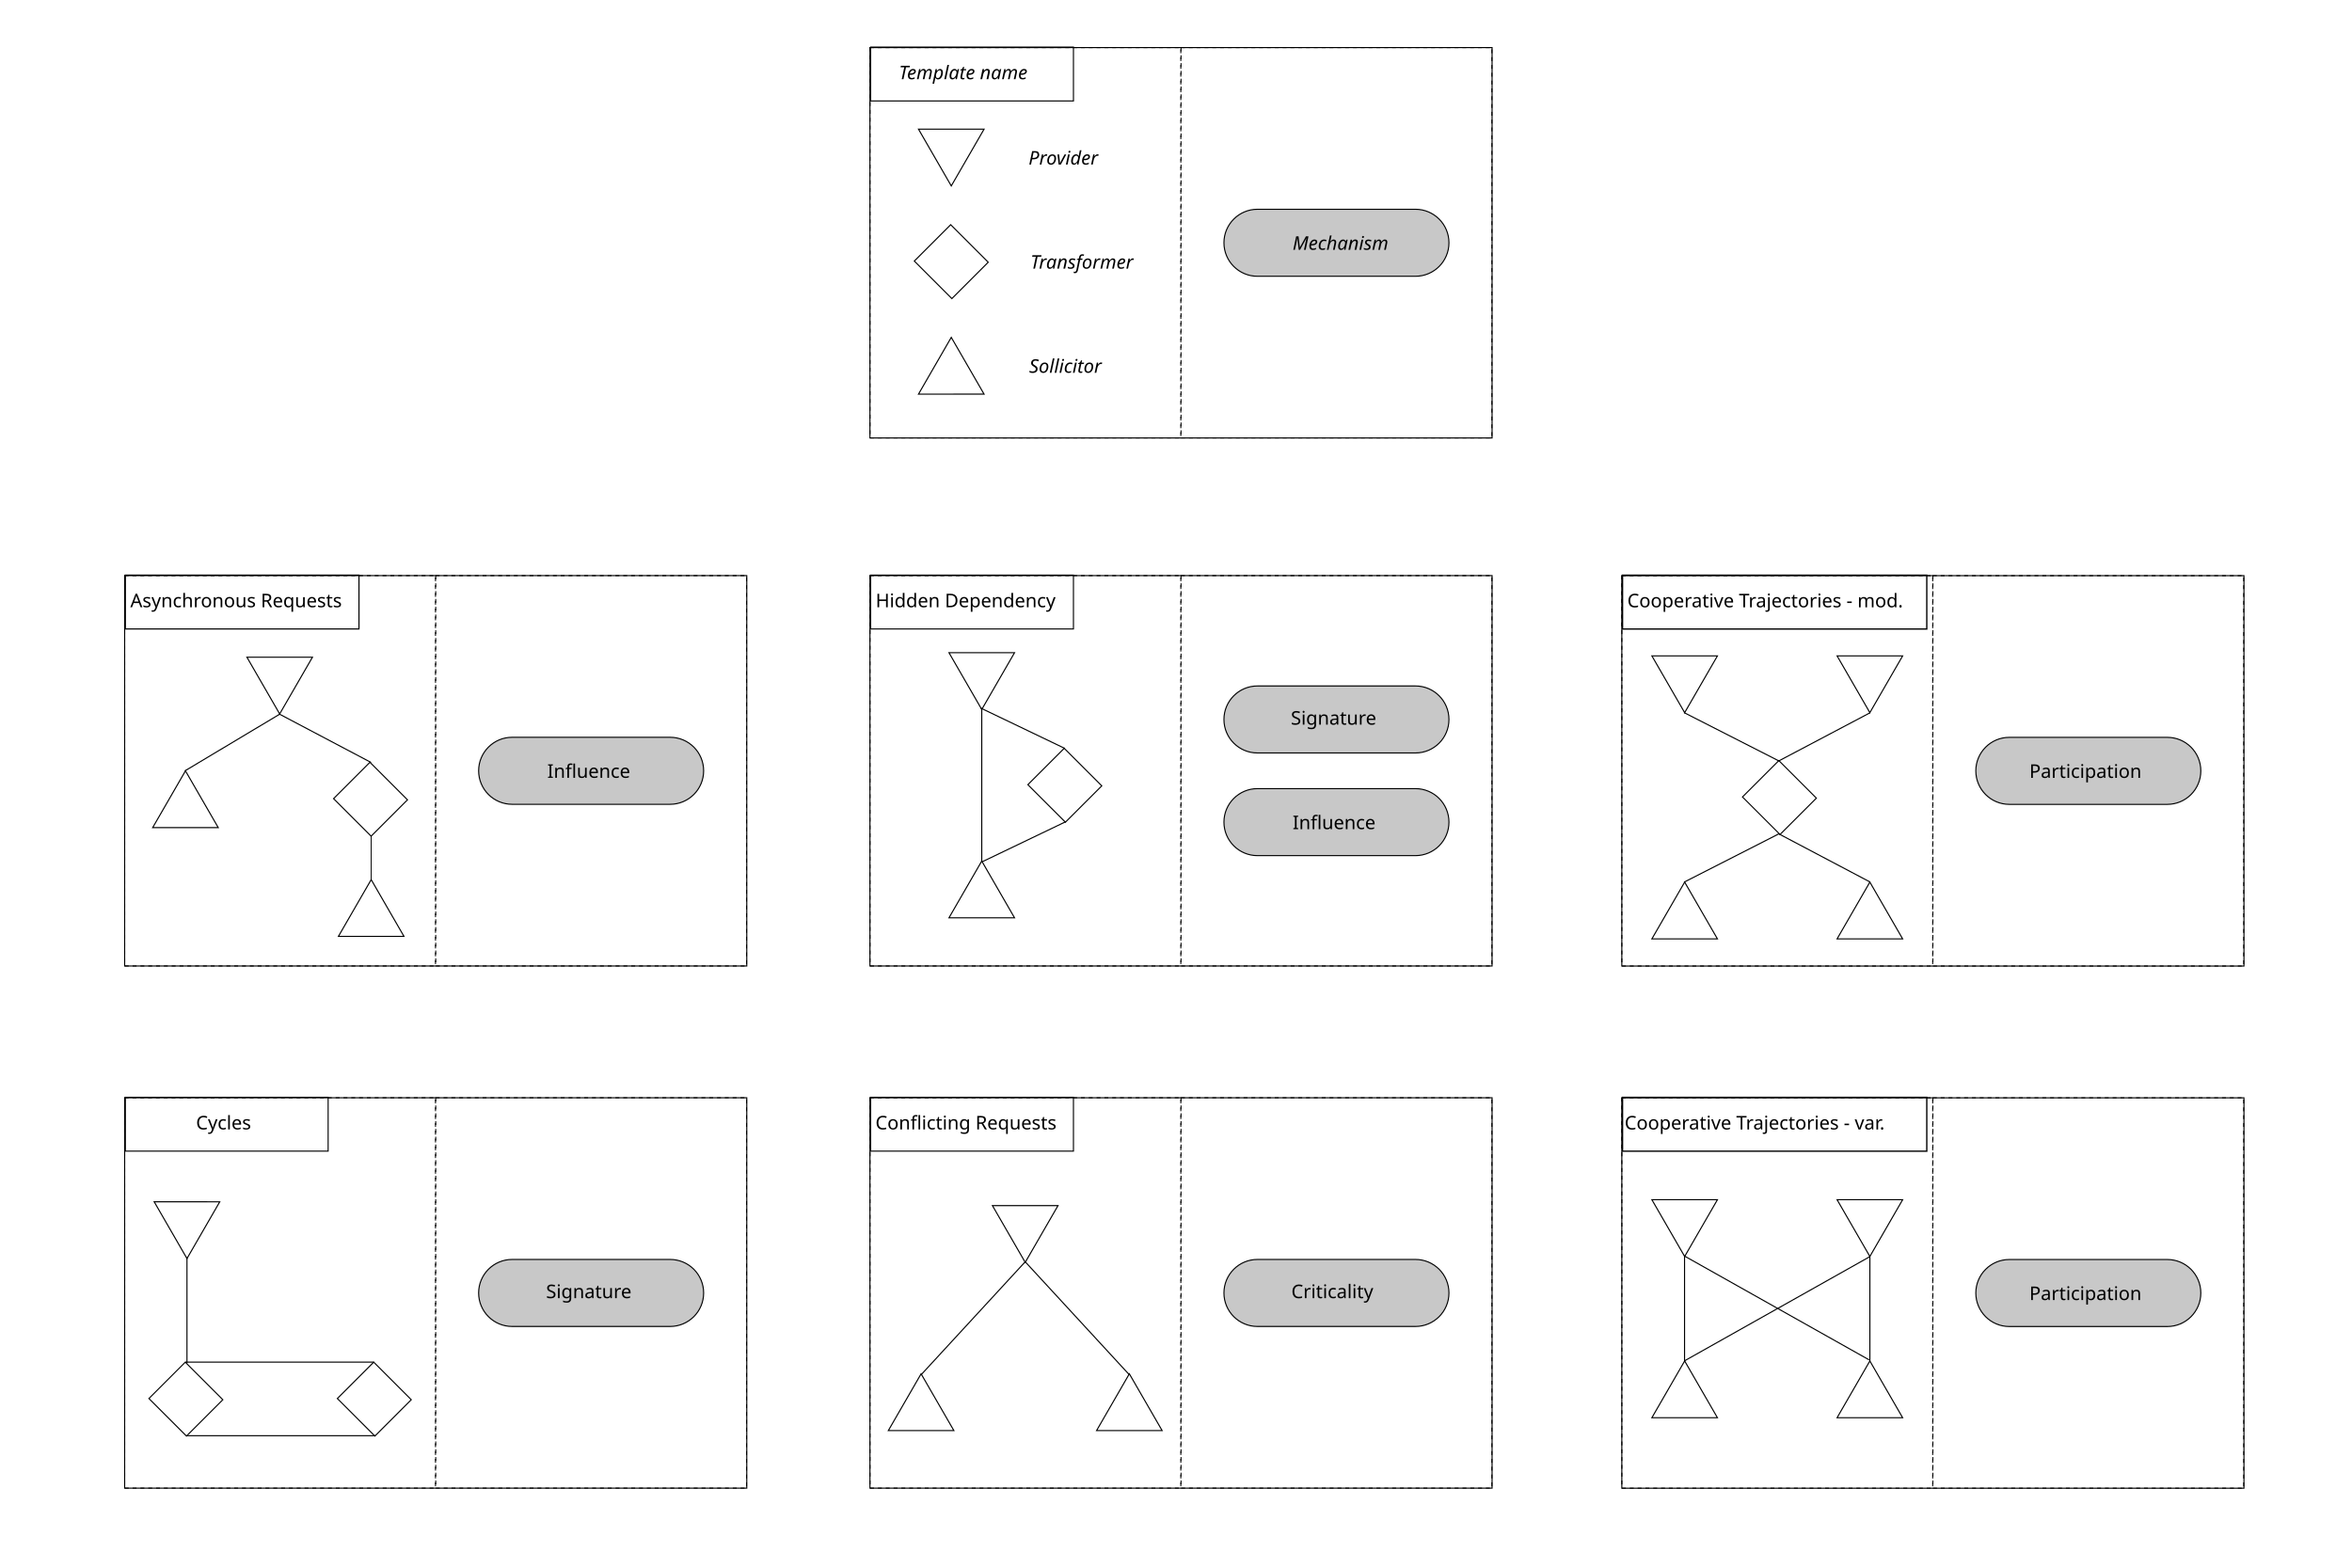
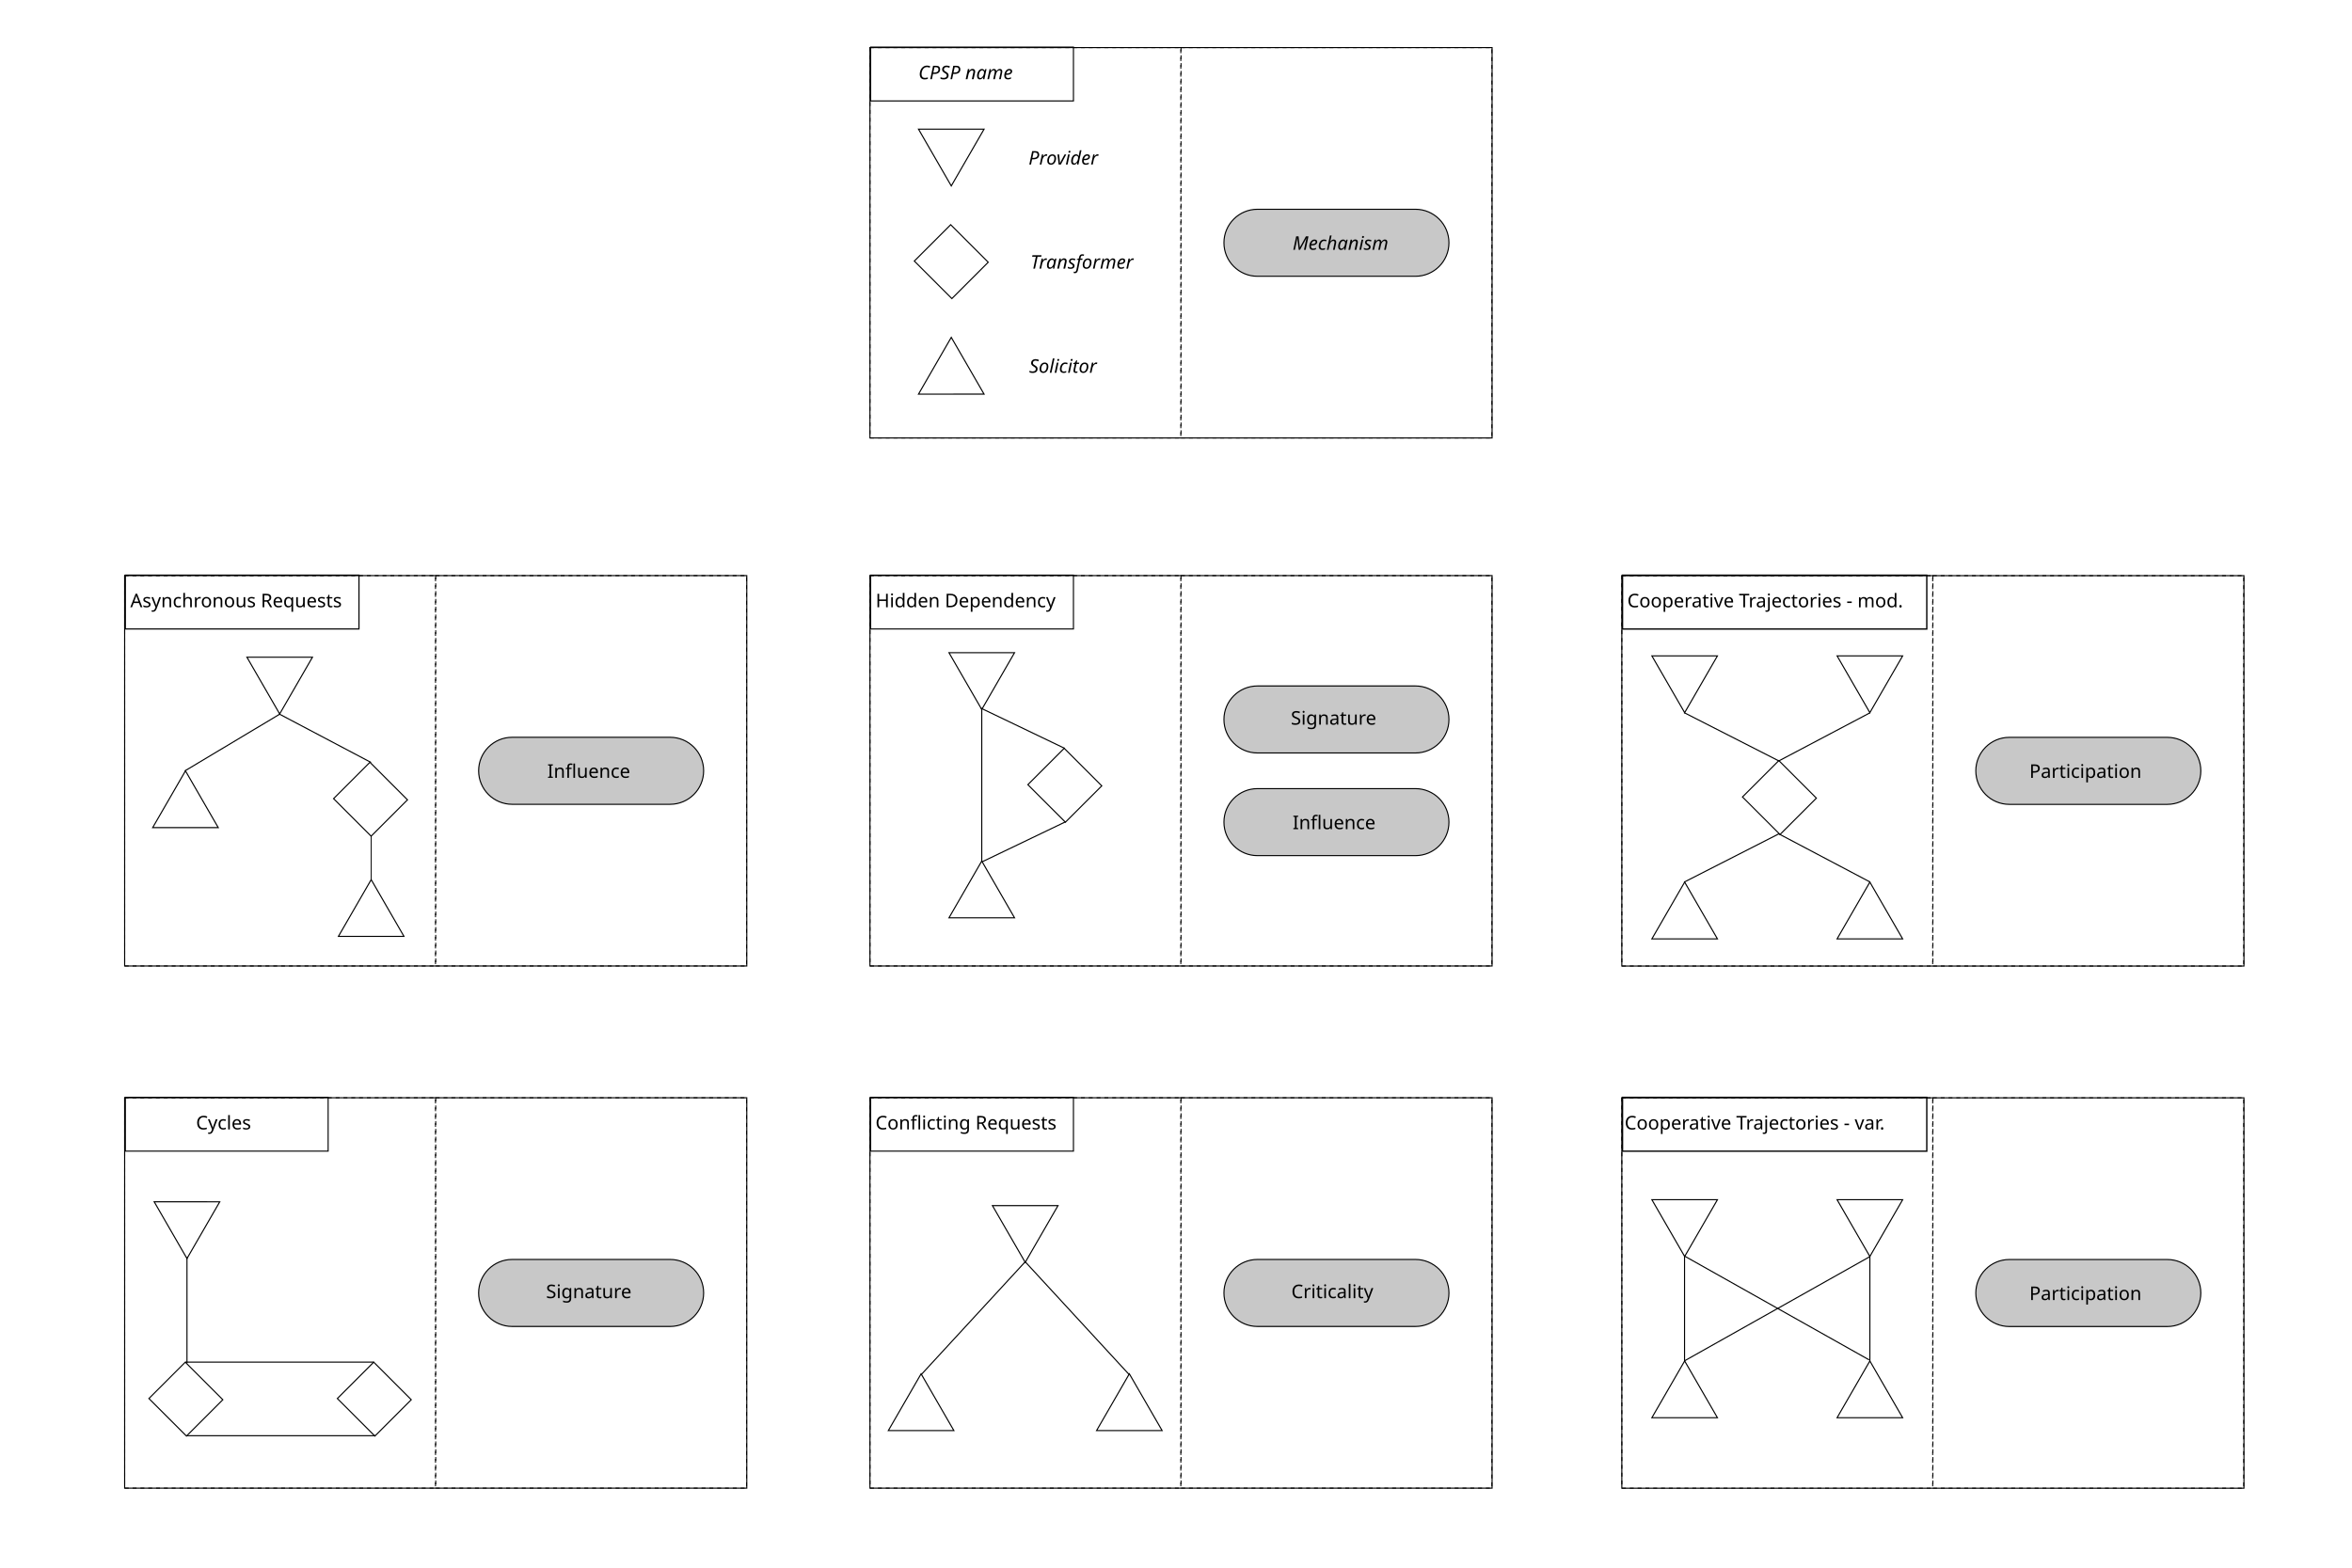
<svg xmlns="http://www.w3.org/2000/svg" width="2171.282" height="1447.385" id="svg2" version="1.1">
  <defs id="defs4" />
  <g id="layer1" transform="translate(764.9773,1064.296)">
    <g id="g4912" transform="translate(25.5,526.6915)">
      <rect rx="0" ry="17.922" y="-577.37" x="12.631" height="360.461" width="574.326" id="rect2985-2" style="fill:none;stroke:#000000;stroke-width:1;stroke-linejoin:miter;stroke-miterlimit:4;stroke-opacity:1;stroke-dasharray:none;stroke-dashoffset:0" />
      <rect rx="0" ry="2.472" y="-577.815" x="13.286" height="49.717" width="187.206" id="rect2985-4-0" style="fill:none;stroke:#000000;stroke-width:1;stroke-linejoin:miter;stroke-miterlimit:4;stroke-opacity:1;stroke-dasharray:none;stroke-dashoffset:0" />
      <text id="text3802-5" y="-548.157" x="17.69" style="font-size:17.397px;font-style:normal;font-weight:normal;line-height:125%;letter-spacing:0px;word-spacing:0px;fill:#000000;fill-opacity:1;stroke:none;font-family:Sans" xml:space="preserve">
        <tspan y="-548.157" x="17.69" id="tspan3804-4">Conflicting Requests</tspan>
      </text>
      <rect ry="30.936" y="-428.075" x="339.425" height="61.872" width="207.713" id="rect4007-1" style="fill:#c8c8c8;fill-opacity:1;stroke:#000000;stroke-width:1;stroke-linejoin:miter;stroke-miterlimit:4;stroke-opacity:1;stroke-dasharray:none;stroke-dashoffset:0" />
      <text id="text3802-8-6" y="-392.34" x="401.633" style="font-size:17.397px;font-style:normal;font-weight:normal;line-height:125%;letter-spacing:0px;word-spacing:0px;fill:#000000;fill-opacity:1;stroke:none;font-family:Sans" xml:space="preserve">
        <tspan y="-392.34" x="401.633" id="tspan3804-6-9">Criticality</tspan>
      </text>
      <g transform="translate(-78.19075,-870.2905)" id="g4073-1">
        <g id="g3981-6" transform="translate(-1.171875,1.171875)">
          <path transform="matrix(0.4204482,0.06511571,-0.06511571,0.4204482,91.98824,371.7827)" d="m 261.719,500.018 -70.277,10.887 -70.277,10.887 25.71,-66.305 25.71,-66.305 44.567,55.418 z" id="path3900-8-9-7" style="fill:none;stroke:#000000;stroke-width:2.35;stroke-linejoin:miter;stroke-miterlimit:4;stroke-opacity:1;stroke-dasharray:none;stroke-dashoffset:0" />
          <path transform="matrix(0.4204482,0.06511571,-0.06511571,0.4204482,284.2329,371.7827)" d="m 261.719,500.018 -70.277,10.887 -70.277,10.887 25.71,-66.305 25.71,-66.305 44.567,55.418 z" id="path3900-8-8-5" style="fill:none;stroke:#000000;stroke-width:2.35;stroke-linejoin:miter;stroke-miterlimit:4;stroke-opacity:1;stroke-dasharray:none;stroke-dashoffset:0" />
        </g>
        <path style="fill:none;stroke:#000000;stroke-width:2.35;stroke-linejoin:miter;stroke-miterlimit:4;stroke-opacity:1;stroke-dasharray:none;stroke-dashoffset:0" id="path3900-8-84-3" d="m 261.719,500.018 -70.277,10.887 -70.277,10.887 25.71,-66.305 25.71,-66.305 44.567,55.418 z" transform="matrix(0.4204482,-0.06511571,-0.06511571,-0.4204482,186.9387,619.7837)" />
        <path style="fill:none;stroke:#000000;stroke-width:1px;stroke-linecap:butt;stroke-linejoin:miter;stroke-opacity:1" d="M 233.984,444.55 137.891,548.847" id="path3985-7" />
        <path style="fill:none;stroke:#000000;stroke-width:1px;stroke-linecap:butt;stroke-linejoin:miter;stroke-opacity:1" d="m 234.099,444.307 96.094,104.297" id="path3985-9-1" />
      </g>
      <rect rx="0" ry="17.92" y="-577.353" x="12.647" height="360.428" width="286.962" id="rect2985-8-7" style="fill:none;stroke:#000000;stroke-width:0.902;stroke-linejoin:miter;stroke-miterlimit:4;stroke-opacity:1;stroke-dasharray:3.607, 3.607;stroke-dashoffset:0" />
      <rect rx="0" ry="17.92" y="-577.353" x="299.8" height="360.428" width="286.962" id="rect2985-8-2-9" style="fill:none;stroke:#000000;stroke-width:0.902;stroke-linejoin:miter;stroke-miterlimit:4;stroke-opacity:1;stroke-dasharray:3.607, 3.607;stroke-dashoffset:0" />
    </g>
    <g id="g4384" transform="translate(-731.7029,-313.076)">
      <rect rx="0" ry="17.922" y="262.397" x="81.792" height="360.461" width="574.326" id="rect2985" style="fill:none;stroke:#000000;stroke-width:1;stroke-linejoin:miter;stroke-miterlimit:4;stroke-opacity:1;stroke-dasharray:none;stroke-dashoffset:0" />
      <rect rx="0" ry="2.472" y="261.953" x="82.448" height="49.717" width="187.206" id="rect2985-4" style="fill:none;stroke:#000000;stroke-width:1;stroke-linejoin:miter;stroke-miterlimit:4;stroke-opacity:1;stroke-dasharray:none;stroke-dashoffset:0" />
      <text id="text3802" y="291.61" x="147.671" style="font-size:17.397px;font-style:normal;font-weight:normal;line-height:125%;letter-spacing:0px;word-spacing:0px;fill:#000000;fill-opacity:1;stroke:none;font-family:Sans" xml:space="preserve">
        <tspan y="291.61" x="147.671" id="tspan3804">Cycles</tspan>
      </text>
      <rect ry="30.936" y="411.692" x="408.586" height="61.872" width="207.713" id="rect4007" style="fill:#c8c8c8;fill-opacity:1;stroke:#000000;stroke-width:1;stroke-linejoin:miter;stroke-miterlimit:4;stroke-opacity:1;stroke-dasharray:none;stroke-dashoffset:0" />
      <text id="text3802-8" y="447.428" x="470.795" style="font-size:17.397px;font-style:normal;font-weight:normal;line-height:125%;letter-spacing:0px;word-spacing:0px;fill:#000000;fill-opacity:1;stroke:none;font-family:Sans" xml:space="preserve">
        <tspan y="447.428" x="470.795" id="tspan3804-6">Signature</tspan>
      </text>
      <rect rx="0" ry="17.92" y="262.414" x="81.808" height="360.428" width="286.962" id="rect2985-8" style="fill:none;stroke:#000000;stroke-width:0.902;stroke-linejoin:miter;stroke-miterlimit:4;stroke-opacity:1;stroke-dasharray:3.607, 3.607;stroke-dashoffset:0" />
      <rect rx="0" ry="17.92" y="262.414" x="368.962" height="360.428" width="286.962" id="rect2985-8-2" style="fill:none;stroke:#000000;stroke-width:0.902;stroke-linejoin:miter;stroke-miterlimit:4;stroke-opacity:1;stroke-dasharray:3.607, 3.607;stroke-dashoffset:0" />
      <g transform="translate(1.228398,-13.07793)" id="g4334">
        <path style="fill:none;stroke:#000000;stroke-width:2.35;stroke-linejoin:miter;stroke-miterlimit:4;stroke-opacity:1;stroke-dasharray:none;stroke-dashoffset:0" id="path3900-8-1" d="m 261.719,500.018 -70.277,10.887 -70.277,10.887 25.71,-66.305 25.71,-66.305 44.567,55.418 z" transform="matrix(0.4204482,-0.06511571,-0.06511571,-0.4204482,90.88339,598.8086)" />
        <rect style="fill:none;stroke:#000000;stroke-width:1;stroke-linejoin:miter;stroke-miterlimit:4;stroke-opacity:1;stroke-dasharray:none;stroke-dashoffset:0" id="rect3945" width="49.018" height="47.48" x="463.971" y="270.872" ry="1.216" rx="0" transform="matrix(0.7071068,0.7071068,-0.7071068,0.7071068,0,0)" />
        <rect style="fill:none;stroke:#000000;stroke-width:1;stroke-linejoin:miter;stroke-miterlimit:4;stroke-opacity:1;stroke-dasharray:none;stroke-dashoffset:0" id="rect3945-5" width="49.018" height="47.48" x="586.972" y="147.87" ry="1.216" rx="0" transform="matrix(0.7071068,0.7071068,-0.7071068,0.7071068,0,0)" />
        <path style="fill:none;stroke:#000000;stroke-width:1px;stroke-linecap:butt;stroke-linejoin:miter;stroke-opacity:1" d="m 310.674,519.567 -174.015,0" id="path4244" />
        <path style="fill:none;stroke:#000000;stroke-width:1px;stroke-linecap:butt;stroke-linejoin:miter;stroke-opacity:1" d="m 138.04,587.516 174.015,0" id="path4244-5" />
        <path style="fill:none;stroke:#000000;stroke-width:1;stroke-linecap:butt;stroke-linejoin:miter;stroke-miterlimit:4;stroke-opacity:1;stroke-dasharray:none" d="m 138.107,422.654 0,97.997" id="path4244-6" />
      </g>
    </g>
    <flowRoot xml:space="preserve" id="flowRoot4368" style="font-size:40px;font-style:normal;font-weight:normal;line-height:125%;letter-spacing:0px;word-spacing:0px;fill:#000000;fill-opacity:1;stroke:none;font-family:Sans">
      <flowRegion id="flowRegion4370">
        <rect id="rect4372" width="828.125" height="509.375" x="-43.75" y="207.05" />
      </flowRegion>
      <flowPara id="flowPara4374" />
    </flowRoot>
    <flowRoot xml:space="preserve" id="flowRoot4376" style="font-size:40px;font-style:normal;font-weight:normal;line-height:125%;letter-spacing:0px;word-spacing:0px;fill:#000000;fill-opacity:1;stroke:none;font-family:Sans">
      <flowRegion id="flowRegion4378">
        <rect id="rect4380" width="1004.688" height="539.062" x="-968.75" y="-322.638" />
      </flowRegion>
      <flowPara id="flowPara4382" />
    </flowRoot>
    <g id="g4722" transform="translate(-1.248047,-94.79495)" />
    <g id="g4996" transform="translate(-642.6751,447.9555)">
      <rect rx="0" ry="17.922" y="-980.771" x="680.806" height="360.461" width="574.326" id="rect2985-9-6-8" style="fill:none;stroke:#000000;stroke-width:1;stroke-linejoin:miter;stroke-miterlimit:4;stroke-opacity:1;stroke-dasharray:none;stroke-dashoffset:0" />
      <rect rx="0" ry="2.472" y="-981.216" x="681.461" height="49.717" width="187.206" id="rect2985-4-04-7-5" style="fill:none;stroke:#000000;stroke-width:1;stroke-linejoin:miter;stroke-miterlimit:4;stroke-opacity:1;stroke-dasharray:none;stroke-dashoffset:0" />
      <text id="text3802-0-8-7" y="-951.558" x="686.06" style="font-size:17.397px;font-style:normal;font-weight:normal;line-height:125%;letter-spacing:0px;word-spacing:0px;fill:#000000;fill-opacity:1;stroke:none;font-family:Sans" xml:space="preserve">
        <tspan y="-951.558" x="686.06" id="tspan3804-8-5-3">Hidden Dependency</tspan>
      </text>
      <rect rx="0" ry="17.92" y="-980.754" x="680.822" height="360.428" width="286.962" id="rect2985-8-4-2-2" style="fill:none;stroke:#000000;stroke-width:0.902;stroke-linejoin:miter;stroke-miterlimit:4;stroke-opacity:1;stroke-dasharray:3.607, 3.607;stroke-dashoffset:0" />
      <rect rx="0" ry="17.92" y="-980.754" x="967.976" height="360.428" width="286.962" id="rect2985-8-2-5-0-9" style="fill:none;stroke:#000000;stroke-width:0.902;stroke-linejoin:miter;stroke-miterlimit:4;stroke-opacity:1;stroke-dasharray:3.607, 3.607;stroke-dashoffset:0" />
      <rect transform="matrix(0.7071068,0.7071068,-0.7071068,0.7071068,0,0)" rx="0" ry="1.216" y="-1188.965" x="27.471" height="47.48" width="49.018" id="rect3945-2-7-7" style="fill:none;stroke:#000000;stroke-width:1;stroke-linejoin:miter;stroke-miterlimit:4;stroke-opacity:1;stroke-dasharray:none;stroke-dashoffset:0" />
      <g transform="translate(591.0832,-1282.387)" id="g4562-2-5">
        <path style="fill:none;stroke:#000000;stroke-width:2.35;stroke-linejoin:miter;stroke-miterlimit:4;stroke-opacity:1;stroke-dasharray:none;stroke-dashoffset:0" id="path3900-8-1-6-0-1" d="m 261.719,500.018 -70.277,10.887 -70.277,10.887 25.71,-66.305 25.71,-66.305 44.567,55.418 z" transform="matrix(0.4204482,-0.06511571,-0.06511571,-0.4204482,145.7117,600.0904)" />
        <path style="fill:none;stroke:#000000;stroke-width:1;stroke-linecap:butt;stroke-linejoin:miter;stroke-miterlimit:4;stroke-opacity:1;stroke-dasharray:none" d="m 192.935,424.521 0,140.749" id="path4244-6-4-4-5" />
        <path style="fill:none;stroke:#000000;stroke-width:2.35;stroke-linejoin:miter;stroke-miterlimit:4;stroke-opacity:1;stroke-dasharray:none;stroke-dashoffset:0" id="path3900-8-1-6-4-4-2" d="m 261.719,500.018 -70.277,10.887 -70.277,10.887 25.71,-66.305 25.71,-66.305 44.567,55.418 z" transform="matrix(-0.4204482,0.06511571,0.06511571,0.4204482,240.1585,390.3177)" />
      </g>
      <path id="path4539-8-9" d="m 783.271,-858.346 77.344,37.109" style="fill:none;stroke:#000000;stroke-width:1px;stroke-linecap:butt;stroke-linejoin:miter;stroke-opacity:1" />
      <path id="path4539-1-3-0" d="m 861.591,-753.556 -77.344,37.109" style="fill:none;stroke:#000000;stroke-width:1px;stroke-linecap:butt;stroke-linejoin:miter;stroke-opacity:1" />
      <g transform="translate(587.8989,-1370.192)" id="g4727-0">
        <rect style="fill:#c8c8c8;fill-opacity:1;stroke:#000000;stroke-width:1;stroke-linejoin:miter;stroke-miterlimit:4;stroke-opacity:1;stroke-dasharray:none;stroke-dashoffset:0" id="rect4007-9-4-2" width="207.713" height="61.872" x="419.701" y="491.319" ry="30.936" />
        <text xml:space="preserve" style="font-size:17.397px;font-style:normal;font-weight:normal;line-height:125%;letter-spacing:0px;word-spacing:0px;fill:#000000;fill-opacity:1;stroke:none;font-family:Sans" x="481.451" y="527.054" id="text3802-8-3-9-0">
          <tspan id="tspan3804-6-6-2-2" x="481.451" y="527.054">Signature</tspan>
        </text>
      </g>
      <g transform="translate(586.6508,-1370.192)" id="g4722-2">
        <rect style="fill:#c8c8c8;fill-opacity:1;stroke:#000000;stroke-width:1;stroke-linejoin:miter;stroke-miterlimit:4;stroke-opacity:1;stroke-dasharray:none;stroke-dashoffset:0" id="rect4007-9-4-5-0" width="207.713" height="61.872" x="420.95" y="586.114" ry="30.936" />
        <text xml:space="preserve" style="font-size:17.397px;font-style:normal;font-weight:normal;line-height:125%;letter-spacing:0px;word-spacing:0px;fill:#000000;fill-opacity:1;stroke:none;font-family:Sans" x="484.304" y="623.535" id="text3802-8-3-9-9-4">
          <tspan id="tspan3804-6-6-2-4-2" x="484.304" y="623.535">Influence</tspan>
        </text>
      </g>
    </g>
    <g id="g5179" transform="translate(-1569.249,-446.156)">
      <rect rx="0" ry="17.922" y="-86.66" x="919.338" height="360.461" width="574.326" id="rect2985-9-6-6" style="fill:none;stroke:#000000;stroke-width:1;stroke-linejoin:miter;stroke-miterlimit:4;stroke-opacity:1;stroke-dasharray:none;stroke-dashoffset:0" />
      <rect rx="0" ry="2.472" y="-87.104" x="919.994" height="49.717" width="215.672" id="rect2985-4-04-7-9" style="fill:none;stroke:#000000;stroke-width:1.073;stroke-linejoin:miter;stroke-miterlimit:4;stroke-opacity:1;stroke-dasharray:none;stroke-dashoffset:0" />
      <text id="text3802-0-8-2" y="-57.447" x="924.592" style="font-size:17.397px;font-style:normal;font-weight:normal;line-height:125%;letter-spacing:0px;word-spacing:0px;fill:#000000;fill-opacity:1;stroke:none;font-family:Sans" xml:space="preserve">
        <tspan y="-57.447" x="924.592" id="tspan3804-8-5-1">Asynchronous Requests</tspan>
      </text>
      <rect rx="0" ry="17.92" y="-86.643" x="919.354" height="360.428" width="286.962" id="rect2985-8-4-2-0" style="fill:none;stroke:#000000;stroke-width:0.902;stroke-linejoin:miter;stroke-miterlimit:4;stroke-opacity:1;stroke-dasharray:3.607, 3.607;stroke-dashoffset:0" />
      <rect rx="0" ry="17.92" y="-86.643" x="1206.508" height="360.428" width="286.962" id="rect2985-8-2-5-0-2" style="fill:none;stroke:#000000;stroke-width:0.902;stroke-linejoin:miter;stroke-miterlimit:4;stroke-opacity:1;stroke-dasharray:3.607, 3.607;stroke-dashoffset:0" />
      <g transform="translate(825.183,-523.4784)" id="g4722-8">
        <rect style="fill:#c8c8c8;fill-opacity:1;stroke:#000000;stroke-width:1;stroke-linejoin:miter;stroke-miterlimit:4;stroke-opacity:1;stroke-dasharray:none;stroke-dashoffset:0" id="rect4007-9-4-5-5" width="207.713" height="61.872" x="420.95" y="586.114" ry="30.936" />
        <text xml:space="preserve" style="font-size:17.397px;font-style:normal;font-weight:normal;line-height:125%;letter-spacing:0px;word-spacing:0px;fill:#000000;fill-opacity:1;stroke:none;font-family:Sans" x="484.304" y="623.535" id="text3802-8-3-9-9-3">
          <tspan id="tspan3804-6-6-2-4-3" x="484.304" y="623.535">Influence</tspan>
        </text>
      </g>
      <g transform="translate(826.4311,-420.6835)" id="g5071-7">
        <path style="fill:none;stroke:#000000;stroke-width:2.35;stroke-linejoin:miter;stroke-miterlimit:4;stroke-opacity:1;stroke-dasharray:none;stroke-dashoffset:0" id="path3900-8-9-7-2-4" d="m 261.719,500.018 -70.277,10.887 -70.277,10.887 25.71,-66.305 25.71,-66.305 44.567,55.418 z" transform="matrix(0.4204482,0.06511571,-0.06511571,0.4204482,101.8287,339.4425)" />
        <rect style="fill:none;stroke:#000000;stroke-width:1;stroke-linejoin:miter;stroke-miterlimit:4;stroke-opacity:1;stroke-dasharray:none;stroke-dashoffset:0" id="rect3945-2-7-7-2-5" width="49.018" height="47.48" x="583.893" y="132.261" ry="1.216" rx="0" transform="matrix(0.7071068,0.7071068,-0.7071068,0.7071068,0,0)" />
        <path style="fill:none;stroke:#000000;stroke-width:2.35;stroke-linejoin:miter;stroke-miterlimit:4;stroke-opacity:1;stroke-dasharray:none;stroke-dashoffset:0" id="path3900-8-84-3-7-6" d="m 261.719,500.018 -70.277,10.887 -70.277,10.887 25.71,-66.305 25.71,-66.305 44.567,55.418 z" transform="matrix(0.4204482,-0.06511571,-0.06511571,-0.4204482,188.8068,636.6309)" />
        <path style="fill:none;stroke:#000000;stroke-width:1px;stroke-linecap:butt;stroke-linejoin:miter;stroke-opacity:1" d="m 148.475,514.361 87.5,-52.344 84.375,44.531" id="path5025-6" />
        <path style="fill:none;stroke:#000000;stroke-width:2.35;stroke-linejoin:miter;stroke-miterlimit:4;stroke-opacity:1;stroke-dasharray:none;stroke-dashoffset:0" id="path3900-8-8-5-1-9" d="m 261.719,500.018 -70.277,10.887 -70.277,10.887 25.71,-66.305 25.71,-66.305 44.567,55.418 z" transform="matrix(0.4204482,0.06511571,-0.06511571,0.4204482,273.2913,439.8783)" />
        <path style="fill:none;stroke:#000000;stroke-width:0.844px;stroke-linecap:butt;stroke-linejoin:miter;stroke-opacity:1" d="m 320.515,574.16 0,40.601" id="path5027-8" />
      </g>
    </g>
    <g id="g5285" transform="translate(639.3224,-874.7832)">
      <rect rx="0" ry="17.922" y="342.024" x="92.907" height="360.461" width="574.326" id="rect2985-9-6" style="fill:none;stroke:#000000;stroke-width:1;stroke-linejoin:miter;stroke-miterlimit:4;stroke-opacity:1;stroke-dasharray:none;stroke-dashoffset:0" />
      <rect rx="0" ry="2.472" y="341.579" x="93.563" height="49.717" width="280.88" id="rect2985-4-04-7" style="fill:none;stroke:#000000;stroke-width:1.225;stroke-linejoin:miter;stroke-miterlimit:4;stroke-opacity:1;stroke-dasharray:none;stroke-dashoffset:0" />
      <text id="text3802-0-8" y="371.237" x="97.952" style="font-size:17.397px;font-style:normal;font-weight:normal;line-height:125%;letter-spacing:0px;word-spacing:0px;fill:#000000;fill-opacity:1;stroke:none;font-family:Sans" xml:space="preserve">
        <tspan y="371.237" x="97.952" id="tspan3804-8-5">Cooperative Trajectories - mod.</tspan>
        <tspan id="tspan5198" y="392.982" x="97.952" />
      </text>
      <rect rx="0" ry="17.92" y="342.041" x="92.923" height="360.428" width="286.962" id="rect2985-8-4-2" style="fill:none;stroke:#000000;stroke-width:0.902;stroke-linejoin:miter;stroke-miterlimit:4;stroke-opacity:1;stroke-dasharray:3.607, 3.607;stroke-dashoffset:0" />
      <rect rx="0" ry="17.92" y="342.041" x="380.077" height="360.428" width="286.962" id="rect2985-8-2-5-0" style="fill:none;stroke:#000000;stroke-width:0.902;stroke-linejoin:miter;stroke-miterlimit:4;stroke-opacity:1;stroke-dasharray:3.607, 3.607;stroke-dashoffset:0" />
      <rect style="fill:#c8c8c8;fill-opacity:1;stroke:#000000;stroke-width:1;stroke-linejoin:miter;stroke-miterlimit:4;stroke-opacity:1;stroke-dasharray:none;stroke-dashoffset:0" id="rect4007-9-4-5" width="207.713" height="61.872" x="420.95" y="586.114" ry="30.936" transform="translate(-1.248047,-94.79495)" />
      <text xml:space="preserve" style="font-size:17.397px;font-style:normal;font-weight:normal;line-height:125%;letter-spacing:0px;word-spacing:0px;fill:#000000;fill-opacity:1;stroke:none;font-family:Sans" x="470.369" y="623.535" id="text3802-8-3-9-9" transform="translate(-1.248047,-94.79495)">
        <tspan id="tspan3804-6-6-2-4" x="470.369" y="623.535">Participation</tspan>
        <tspan id="tspan5279" x="470.369" y="645.281" />
      </text>
      <g transform="translate(6.223663,0)" id="g5267">
        <rect style="fill:none;stroke:#000000;stroke-width:1;stroke-linejoin:miter;stroke-miterlimit:4;stroke-opacity:1;stroke-dasharray:none;stroke-dashoffset:0" id="rect3945-2-7-7-2" width="49.018" height="47.48" x="526.379" y="198.795" ry="1.216" rx="0" transform="matrix(0.7071068,0.7071068,-0.7071068,0.7071068,0,0)" />
        <g id="g5230" transform="translate(2.442565,-0.8951457)">
          <g id="g5235">
            <path style="fill:none;stroke:#000000;stroke-width:2.35;stroke-linejoin:miter;stroke-miterlimit:4;stroke-opacity:1;stroke-dasharray:none;stroke-dashoffset:0" id="path3900-8-9-7-2" d="m 261.719,500.018 -70.277,10.887 -70.277,10.887 25.71,-66.305 25.71,-66.305 44.567,55.418 z" transform="matrix(0.4204482,0.06511571,-0.06511571,0.4204482,95.02623,451.0251)" />
            <path style="fill:none;stroke:#000000;stroke-width:1px;stroke-linecap:butt;stroke-linejoin:miter;stroke-opacity:1" d="m 141.673,625.943 87.5,-44.61 84.375,44.531" id="path5025" />
            <path style="fill:none;stroke:#000000;stroke-width:2.35;stroke-linejoin:miter;stroke-miterlimit:4;stroke-opacity:1;stroke-dasharray:none;stroke-dashoffset:0" id="path3900-8-9-7-2-8" d="m 261.719,500.018 -70.277,10.887 -70.277,10.887 25.71,-66.305 25.71,-66.305 44.567,55.418 z" transform="matrix(0.4204482,0.06511571,-0.06511571,0.4204482,266.0028,451.0251)" />
          </g>
        </g>
        <g transform="matrix(1,0,0,-1,2.442565,1094.397)" id="g5235-1">
          <path style="fill:none;stroke:#000000;stroke-width:2.35;stroke-linejoin:miter;stroke-miterlimit:4;stroke-opacity:1;stroke-dasharray:none;stroke-dashoffset:0" id="path3900-8-9-7-2-0" d="m 261.719,500.018 -70.277,10.887 -70.277,10.887 25.71,-66.305 25.71,-66.305 44.567,55.418 z" transform="matrix(0.4204482,0.06511571,-0.06511571,0.4204482,95.02623,451.0251)" />
          <path style="fill:none;stroke:#000000;stroke-width:1px;stroke-linecap:butt;stroke-linejoin:miter;stroke-opacity:1" d="m 141.673,625.943 87.5,-44.61 84.375,44.531" id="path5025-5" />
          <path style="fill:none;stroke:#000000;stroke-width:2.35;stroke-linejoin:miter;stroke-miterlimit:4;stroke-opacity:1;stroke-dasharray:none;stroke-dashoffset:0" id="path3900-8-9-7-2-8-5" d="m 261.719,500.018 -70.277,10.887 -70.277,10.887 25.71,-66.305 25.71,-66.305 44.567,55.418 z" transform="matrix(0.4204482,0.06511571,-0.06511571,0.4204482,266.0028,451.0251)" />
        </g>
      </g>
    </g>
    <g id="g3109" transform="translate(-99.25,-72.75)">
      <rect rx="0" ry="17.922" y="22.128" x="831.479" height="360.461" width="574.326" id="rect2985-9-6-5" style="fill:none;stroke:#000000;stroke-width:1;stroke-linejoin:miter;stroke-miterlimit:4;stroke-opacity:1;stroke-dasharray:none;stroke-dashoffset:0" />
      <rect rx="0" ry="2.472" y="21.683" x="832.135" height="49.717" width="280.88" id="rect2985-4-04-7-98" style="fill:none;stroke:#000000;stroke-width:1.225;stroke-linejoin:miter;stroke-miterlimit:4;stroke-opacity:1;stroke-dasharray:none;stroke-dashoffset:0" />
      <text id="text3802-0-8-5" y="51.341" x="834.04" style="font-size:17.397px;font-style:normal;font-weight:normal;line-height:125%;letter-spacing:0px;word-spacing:0px;fill:#000000;fill-opacity:1;stroke:none;font-family:Sans" xml:space="preserve">
        <tspan y="51.341" x="834.04" id="tspan3804-8-5-9">Cooperative Trajectories - var.</tspan>
        <tspan id="tspan5198-9" y="73.086" x="834.04" />
      </text>
      <rect rx="0" ry="17.92" y="22.144" x="831.495" height="360.428" width="286.962" id="rect2985-8-4-2-7" style="fill:none;stroke:#000000;stroke-width:0.902;stroke-linejoin:miter;stroke-miterlimit:4;stroke-opacity:1;stroke-dasharray:3.607, 3.607;stroke-dashoffset:0" />
      <rect rx="0" ry="17.92" y="22.144" x="1118.649" height="360.428" width="286.962" id="rect2985-8-2-5-0-8" style="fill:none;stroke:#000000;stroke-width:0.902;stroke-linejoin:miter;stroke-miterlimit:4;stroke-opacity:1;stroke-dasharray:3.607, 3.607;stroke-dashoffset:0" />
      <rect style="fill:#c8c8c8;fill-opacity:1;stroke:#000000;stroke-width:1;stroke-linejoin:miter;stroke-miterlimit:4;stroke-opacity:1;stroke-dasharray:none;stroke-dashoffset:0" id="rect4007-9-4-5-7" width="207.713" height="61.872" x="1158.274" y="171.422" ry="30.936" />
      <text xml:space="preserve" style="font-size:17.397px;font-style:normal;font-weight:normal;line-height:125%;letter-spacing:0px;word-spacing:0px;fill:#000000;fill-opacity:1;stroke:none;font-family:Sans" x="1207.694" y="208.844" id="text3802-8-3-9-9-8">
        <tspan id="tspan3804-6-6-2-4-1" x="1207.694" y="208.844">Participation</tspan>
        <tspan id="tspan5279-8" x="1207.694" y="230.59" />
      </text>
      <g transform="translate(756.25,-262.5)" id="g5537">
        <path style="fill:none;stroke:#000000;stroke-width:2.35;stroke-linejoin:miter;stroke-miterlimit:4;stroke-opacity:1;stroke-dasharray:none;stroke-dashoffset:0" id="path3900-8-9-7-2-3" d="m 261.719,500.018 -70.277,10.887 -70.277,10.887 25.71,-66.305 25.71,-66.305 44.567,55.418 z" transform="matrix(0.4204482,0.06511571,-0.06511571,0.4204482,86.0148,352.7338)" />
        <path transform="matrix(0.4204482,-0.06511571,-0.06511571,-0.4204482,86.0148,605.9758)" d="m 261.719,500.018 -70.277,10.887 -70.277,10.887 25.71,-66.305 25.71,-66.305 44.567,55.418 z" id="path3900-8-9-7-2-0-9" style="fill:none;stroke:#000000;stroke-width:2.35;stroke-linejoin:miter;stroke-miterlimit:4;stroke-opacity:1;stroke-dasharray:none;stroke-dashoffset:0" />
        <g id="g5533">
          <path transform="matrix(0.4204482,0.06511571,-0.06511571,0.4204482,256.9914,352.7338)" d="m 261.719,500.018 -70.277,10.887 -70.277,10.887 25.71,-66.305 25.71,-66.305 44.567,55.418 z" id="path3900-8-9-7-2-8-6" style="fill:none;stroke:#000000;stroke-width:2.35;stroke-linejoin:miter;stroke-miterlimit:4;stroke-opacity:1;stroke-dasharray:none;stroke-dashoffset:0" />
          <path style="fill:none;stroke:#000000;stroke-width:2.35;stroke-linejoin:miter;stroke-miterlimit:4;stroke-opacity:1;stroke-dasharray:none;stroke-dashoffset:0" id="path3900-8-9-7-2-8-5-9" d="m 261.719,500.018 -70.277,10.887 -70.277,10.887 25.71,-66.305 25.71,-66.305 44.567,55.418 z" transform="matrix(0.4204482,-0.06511571,-0.06511571,-0.4204482,256.9914,605.9758)" />
        </g>
        <path style="fill:none;stroke:#000000;stroke-width:1px;stroke-linecap:butt;stroke-linejoin:miter;stroke-opacity:1" d="m 133.135,430.882 0,97.227" id="path5489" />
        <path style="fill:none;stroke:#000000;stroke-width:1px;stroke-linecap:butt;stroke-linejoin:miter;stroke-opacity:1" d="m 132.859,430.605 170.657,95.976" id="path5491" />
        <path style="fill:none;stroke:#000000;stroke-width:1px;stroke-linecap:butt;stroke-linejoin:miter;stroke-opacity:1" d="m 304.078,431.328 -170.657,95.976" id="path5491-0" />
        <path style="fill:none;stroke:#000000;stroke-width:1px;stroke-linecap:butt;stroke-linejoin:miter;stroke-opacity:1" d="m 304.215,430.506 0,97.227" id="path5489-2" />
      </g>
    </g>
    <g id="g5179-4" transform="translate(-746.4782,-1388.385)">
      <g id="g3278" transform="translate(-134.7291,454.6835)">
        <rect style="fill:none;stroke:#000000;stroke-width:1;stroke-linejoin:miter;stroke-miterlimit:4;stroke-opacity:1;stroke-dasharray:none;stroke-dashoffset:0" id="rect2985-9-6-6-8" width="574.326" height="360.461" x="919.338" y="-86.66" ry="17.922" rx="0" />
        <rect style="fill:none;stroke:#000000;stroke-width:1;stroke-linejoin:miter;stroke-miterlimit:4;stroke-opacity:1;stroke-dasharray:none;stroke-dashoffset:0" id="rect2985-4-04-7-9-6" width="187.206" height="49.717" x="919.994" y="-87.104" ry="2.472" rx="0" />
-         <text xml:space="preserve" style="font-size:17.397px;font-style:normal;font-weight:normal;line-height:125%;letter-spacing:0px;word-spacing:0px;fill:#000000;fill-opacity:1;stroke:none;font-family:Sans" x="946.045" y="-57.447" id="text3802-0-8-2-3">
-           <tspan style="font-style:italic" id="tspan3804-8-5-1-5" x="946.045" y="-57.447">Template name</tspan>
+         <text xml:space="preserve" style="font-size:17.397px;font-style:normal;font-weight:normal;line-height:125%;letter-spacing:0px;word-spacing:0px;fill:#000000;fill-opacity:1;stroke:none;font-family:Sans" x="964.062" y="-57.447" id="text3802-0-8-2-3">
+           <tspan style="font-style:italic" id="tspan3804-8-5-1-5" x="964.062" y="-57.447">CPSP name</tspan>
        </text>
        <rect style="fill:none;stroke:#000000;stroke-width:0.902;stroke-linejoin:miter;stroke-miterlimit:4;stroke-opacity:1;stroke-dasharray:3.607, 3.607;stroke-dashoffset:0" id="rect2985-8-4-2-0-5" width="286.962" height="360.428" x="919.354" y="-86.643" ry="17.92" rx="0" />
        <rect style="fill:none;stroke:#000000;stroke-width:0.902;stroke-linejoin:miter;stroke-miterlimit:4;stroke-opacity:1;stroke-dasharray:3.607, 3.607;stroke-dashoffset:0" id="rect2985-8-2-5-0-2-8" width="286.962" height="360.428" x="1206.508" y="-86.643" ry="17.92" rx="0" />
        <g id="g4722-8-7" transform="translate(825.183,-523.4784)">
          <rect ry="30.936" y="586.114" x="420.95" height="61.872" width="207.713" id="rect4007-9-4-5-5-9" style="fill:#c8c8c8;fill-opacity:1;stroke:#000000;stroke-width:1;stroke-linejoin:miter;stroke-miterlimit:4;stroke-opacity:1;stroke-dasharray:none;stroke-dashoffset:0" />
          <text id="text3802-8-3-9-9-3-1" y="623.535" x="484.304" style="font-size:17.397px;font-style:normal;font-weight:normal;line-height:125%;letter-spacing:0px;word-spacing:0px;fill:#000000;fill-opacity:1;stroke:none;font-family:Sans" xml:space="preserve">
            <tspan style="font-style:italic" y="623.535" x="484.304" id="tspan3804-6-6-2-4-3-2">Mechanism</tspan>
          </text>
          <text id="text3802-8-3-9-9-3-1-9" y="544.839" x="240.558" style="font-size:17.397px;font-style:normal;font-weight:normal;line-height:125%;letter-spacing:0px;word-spacing:0px;fill:#000000;fill-opacity:1;stroke:none;font-family:Sans" xml:space="preserve">
            <tspan style="font-style:italic" y="544.839" x="240.558" id="tspan3804-6-6-2-4-3-2-8">Provider</tspan>
          </text>
          <text id="text3802-8-3-9-9-3-1-9-5" y="640.959" x="242.317" style="font-size:17.397px;font-style:normal;font-weight:normal;line-height:125%;letter-spacing:0px;word-spacing:0px;fill:#000000;fill-opacity:1;stroke:none;font-family:Sans" xml:space="preserve">
            <tspan style="font-style:italic" y="640.959" x="242.317" id="tspan3804-6-6-2-4-3-2-8-5">Transformer</tspan>
          </text>
          <text id="text3802-8-3-9-9-3-1-9-5-5" y="737.079" x="241.119" style="font-size:17.397px;font-style:normal;font-weight:normal;line-height:125%;letter-spacing:0px;word-spacing:0px;fill:#000000;fill-opacity:1;stroke:none;font-family:Sans" xml:space="preserve">
-             <tspan style="font-style:italic" y="737.079" x="241.119" id="tspan3804-6-6-2-4-3-2-8-5-5">Sollicitor</tspan>
+             <tspan style="font-style:italic" y="737.079" x="241.119" id="tspan3804-6-6-2-4-3-2-8-5-5">Solicitor</tspan>
          </text>
        </g>
        <path style="fill:none;stroke:#000000;stroke-width:2.35;stroke-linejoin:miter;stroke-miterlimit:4;stroke-opacity:1;stroke-dasharray:none;stroke-dashoffset:0" id="path3900-8-9-7-2-4-0" d="m 261.719,500.018 -70.277,10.887 -70.277,10.887 25.71,-66.305 25.71,-66.305 44.567,55.418 z" transform="matrix(0.4204482,0.06511571,-0.06511571,0.4204482,947.1908,6.042474)" />
        <rect style="fill:none;stroke:#000000;stroke-width:1;stroke-linejoin:miter;stroke-miterlimit:4;stroke-opacity:1;stroke-dasharray:none;stroke-dashoffset:0" id="rect3945-2-7-7-2-5-8" width="49.018" height="47.48" x="757.133" y="-648.412" ry="1.216" rx="0" transform="matrix(0.7071068,0.7071068,-0.7071068,0.7071068,0,0)" />
        <path style="fill:none;stroke:#000000;stroke-width:2.35;stroke-linejoin:miter;stroke-miterlimit:4;stroke-opacity:1;stroke-dasharray:none;stroke-dashoffset:0" id="path3900-8-84-3-7-6-6" d="m 261.719,500.018 -70.277,10.887 -70.277,10.887 25.71,-66.305 25.71,-66.305 44.567,55.418 z" transform="matrix(0.4204482,-0.06511571,-0.06511571,-0.4204482,947.1908,215.9475)" />
      </g>
    </g>
  </g>
</svg>
